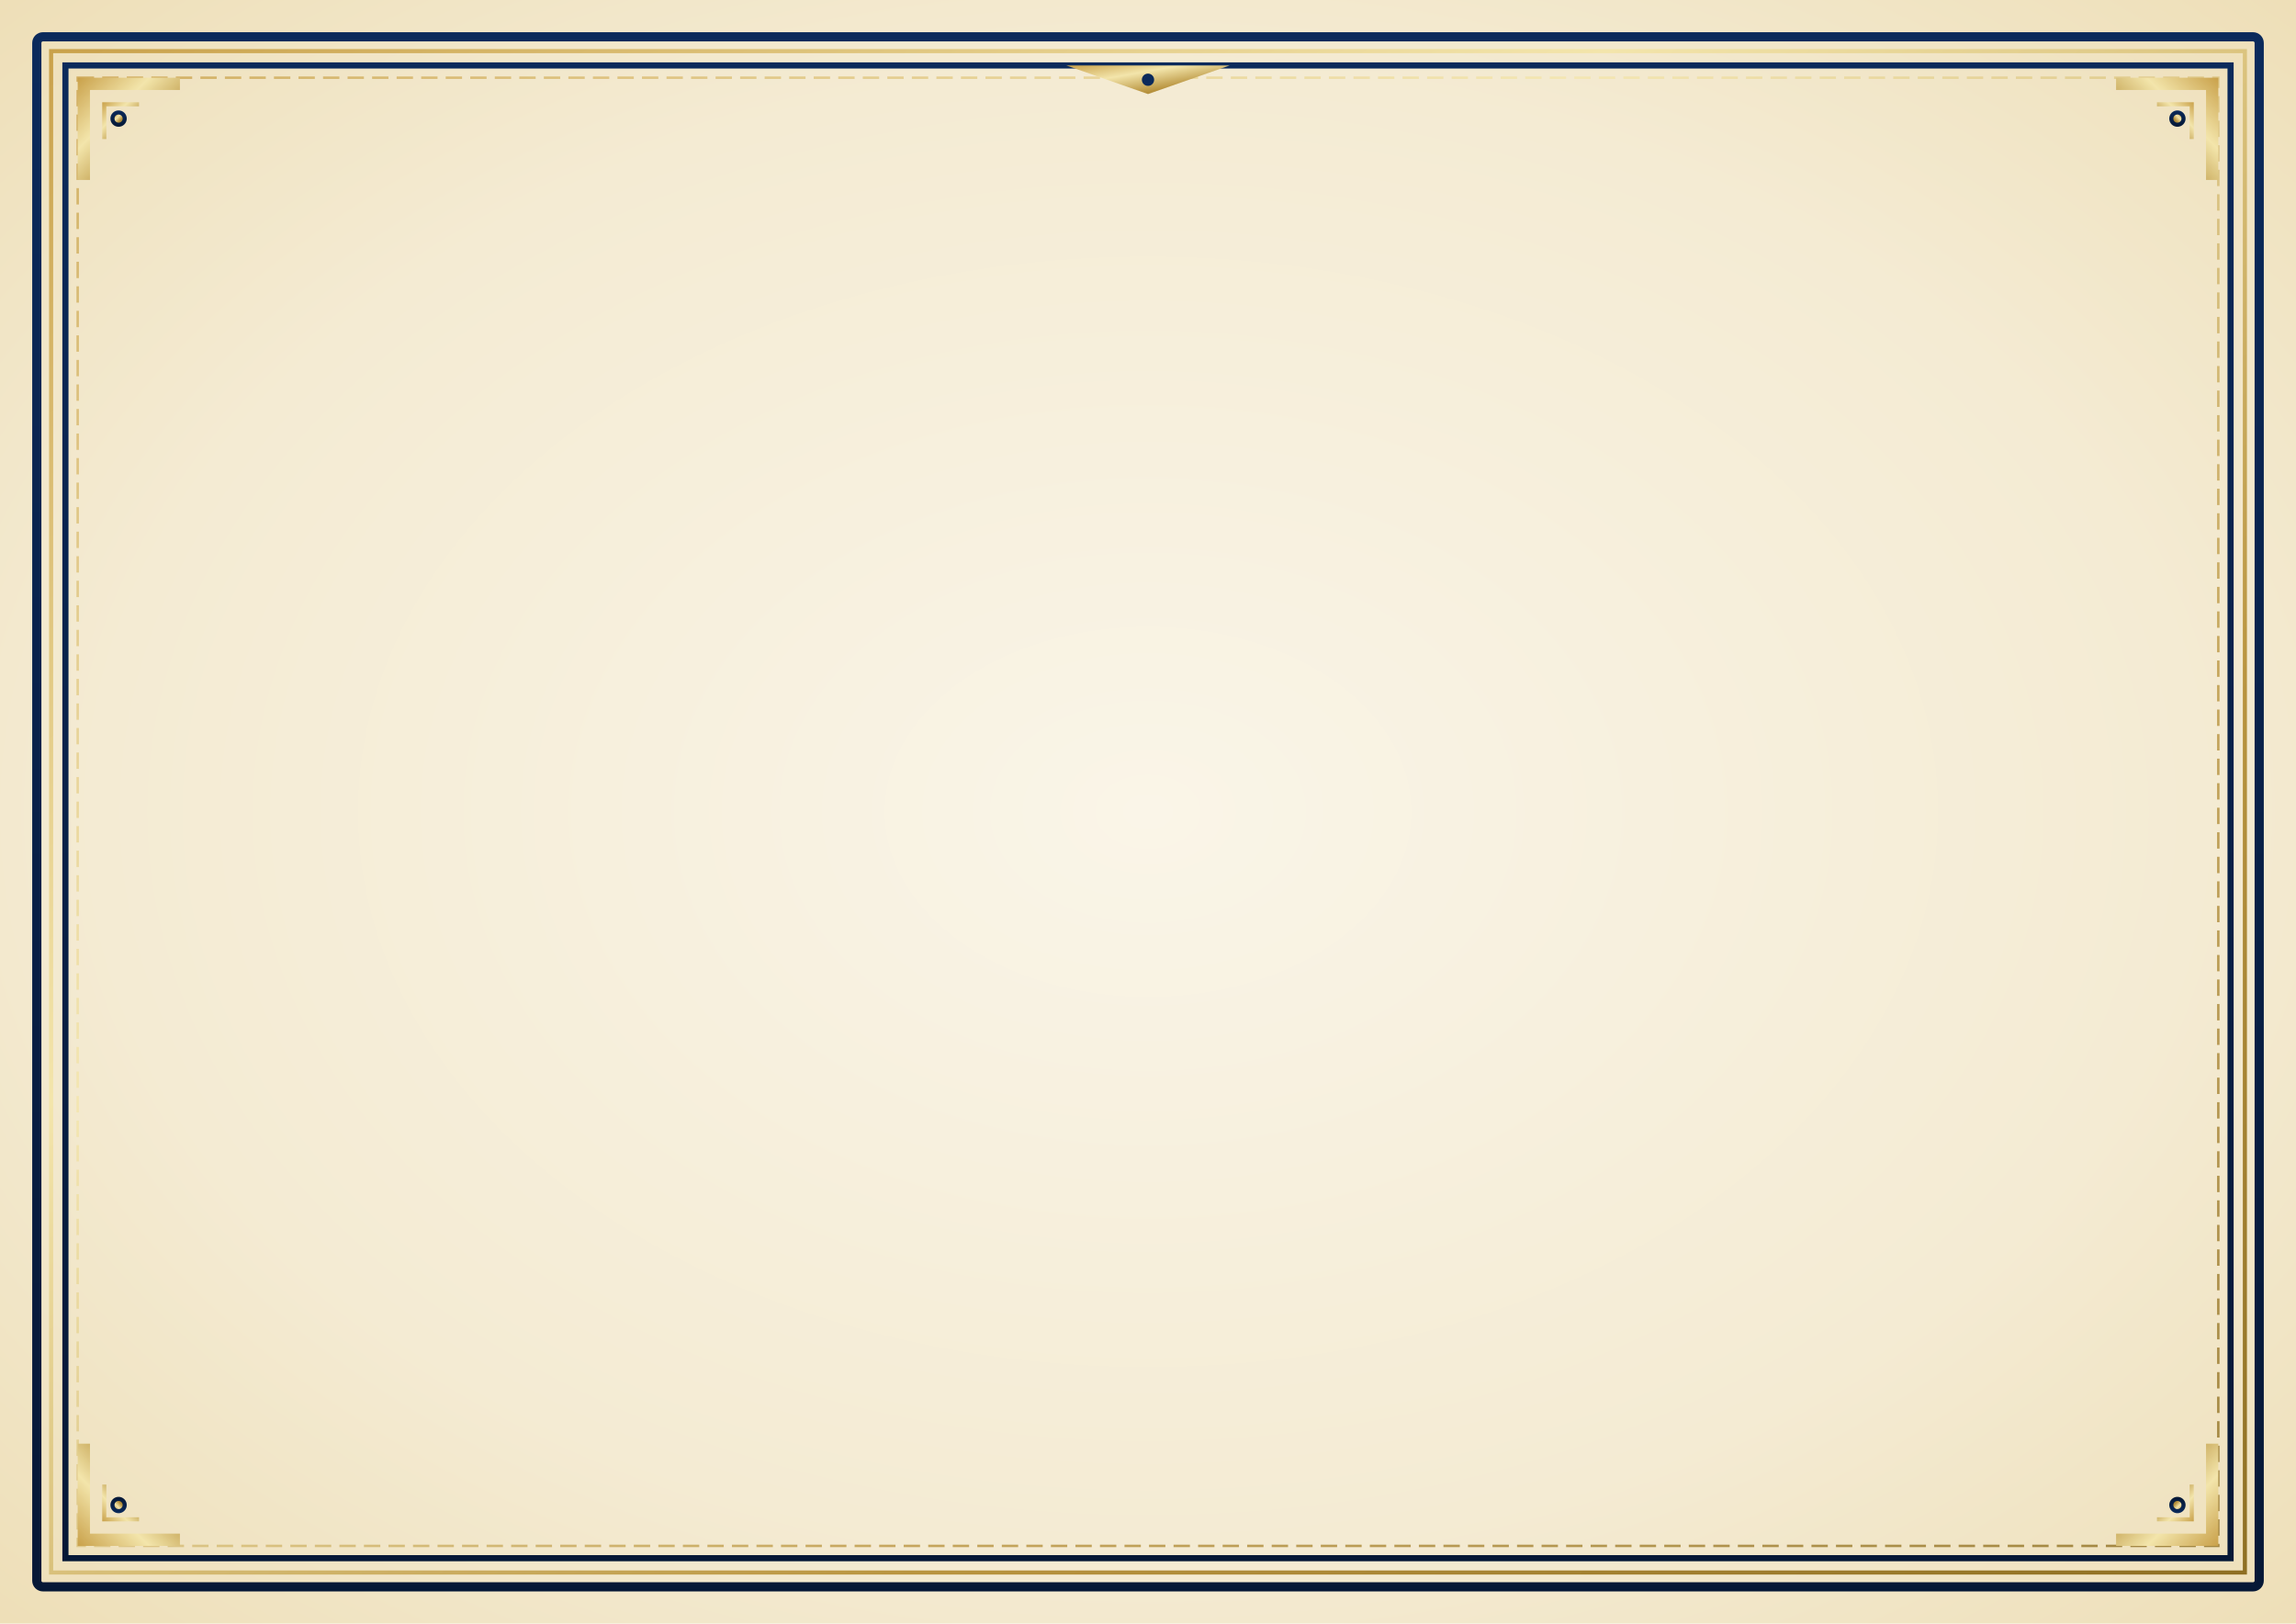
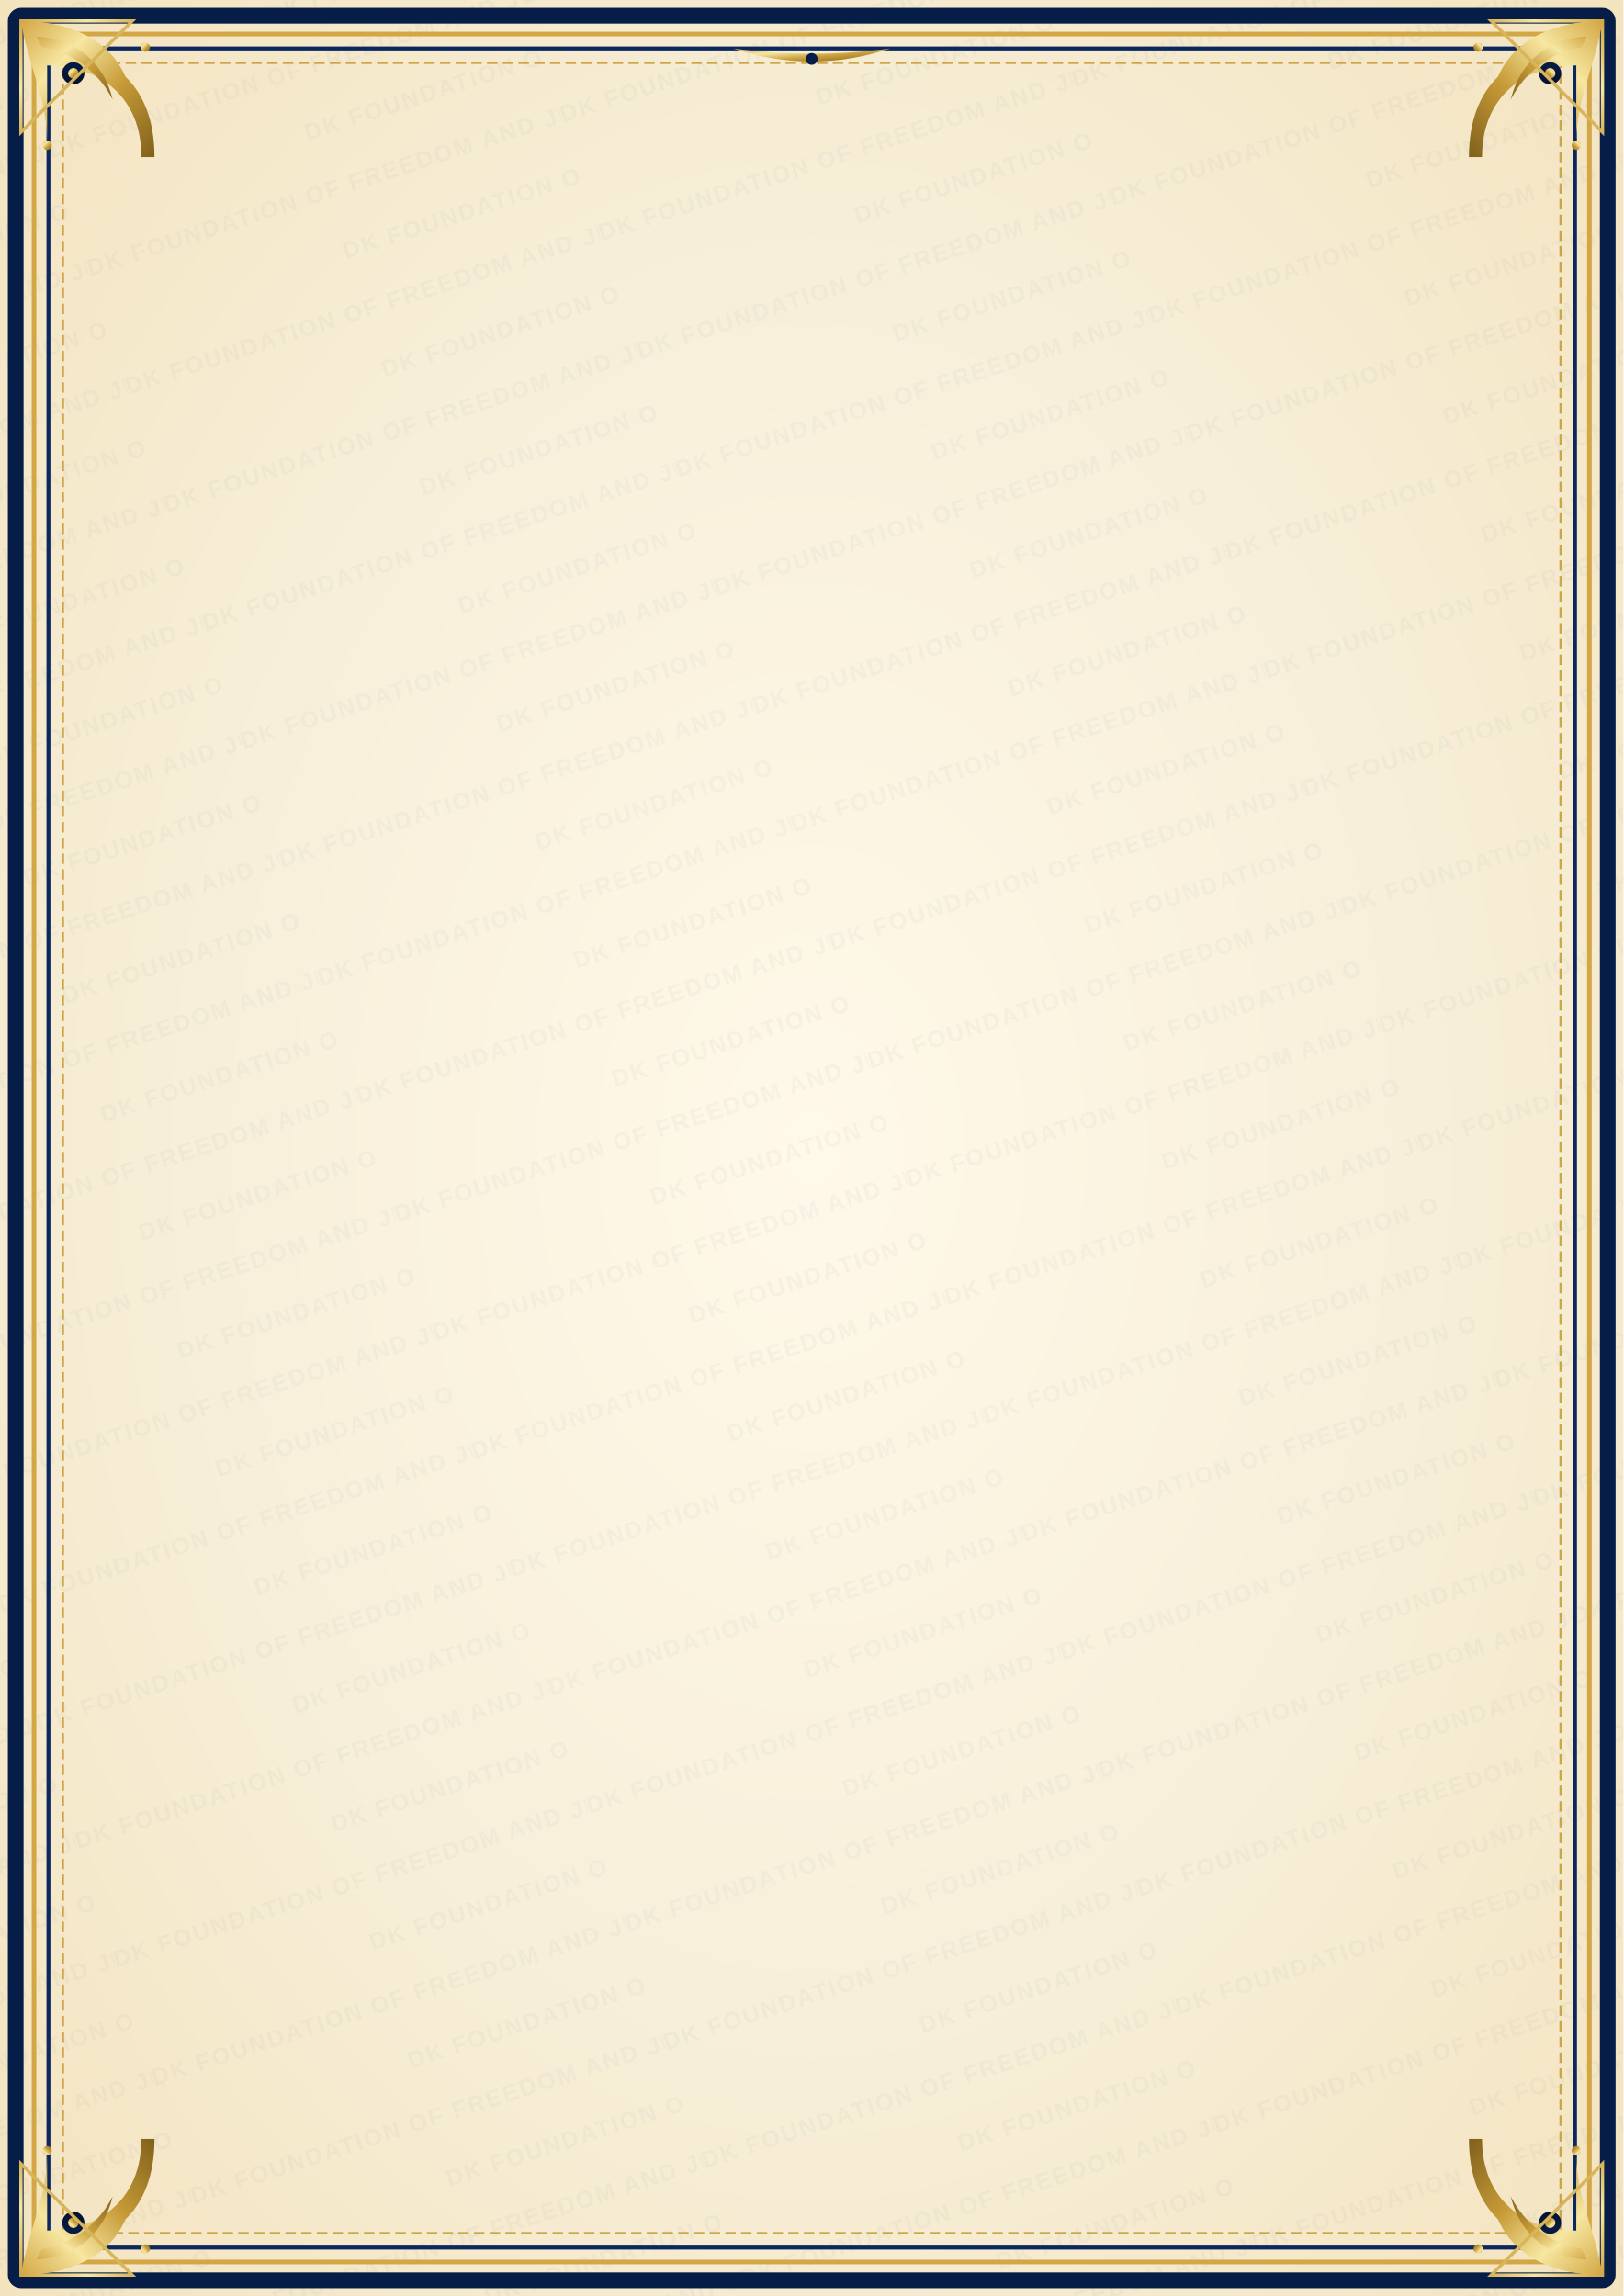
- <svg xmlns="http://www.w3.org/2000/svg" viewBox="0 0 1123 794" width="1123" height="794">
+ <svg xmlns="http://www.w3.org/2000/svg" viewBox="0 0 1240 1754" width="1240" height="1754">
  <defs>
-     <radialGradient id="parchmentGrad" cx="50%" cy="50%" r="70%">
-       <stop offset="0%" stop-color="#FAF5E8" />
-       <stop offset="65%" stop-color="#F4EBD3" />
-       <stop offset="100%" stop-color="#EEDFB8" />
+     <radialGradient id="parchmentBg" cx="50%" cy="50%" r="75%">
+       <stop offset="0%" stop-color="#FFF9EA" />
+       <stop offset="55%" stop-color="#F7EED7" />
+       <stop offset="100%" stop-color="#F3E2BA" />
    </radialGradient>
-     <linearGradient id="goldGrad" x1="0%" y1="0%" x2="100%" y2="100%">
-       <stop offset="0%" stop-color="#C9A14A" />
-       <stop offset="35%" stop-color="#F3E5AB" />
-       <stop offset="70%" stop-color="#B9943F" />
-       <stop offset="100%" stop-color="#8E6F22" />
+     <linearGradient id="goldGradient" x1="0%" y1="0%" x2="100%" y2="100%">
+       <stop offset="0%" stop-color="#D3A745" />
+       <stop offset="30%" stop-color="#F7E7A1" />
+       <stop offset="60%" stop-color="#C89C38" />
+       <stop offset="100%" stop-color="#80601B" />
    </linearGradient>
-     <linearGradient id="navyGrad" x1="0%" y1="0%" x2="0%" y2="100%">
-       <stop offset="0%" stop-color="#0B2A5B" />
-       <stop offset="100%" stop-color="#061836" />
+     <linearGradient id="navyGradient" x1="0%" y1="0%" x2="0%" y2="100%">
+       <stop offset="0%" stop-color="#061D48" />
+       <stop offset="100%" stop-color="#041230" />
    </linearGradient>
+     <pattern id="diagonalSecurityText" width="380" height="95" patternUnits="userSpaceOnUse" patternTransform="rotate(-18)">
+       <text x="0" y="32" fill="#70809A" opacity="0.058" font-family="Arial, sans-serif" font-size="18" font-weight="bold" letter-spacing="1.5">
+         DK FOUNDATION OF FREEDOM AND JUSTICE
+       </text>
+       <text x="190" y="80" fill="#70809A" opacity="0.058" font-family="Arial, sans-serif" font-size="18" font-weight="bold" letter-spacing="1.5">
+         DK FOUNDATION OF FREEDOM AND JUSTICE
+       </text>
+     </pattern>
+     <g id="cornerOrnamentGroup">
+       <path d="M 0 0 C 45 0 85 22 85 70 C 85 40 58 24 30 24 C 68 24 102 48 102 104 L 92 104 C 92 58 60 34 20 34 L 20 92 C 20 60 5 32 0 0 Z" fill="url(#goldGradient)" />
+       <path d="M 12 12 C 34 12 62 26 70 60 C 60 40 40 24 16 20 Z" fill="url(#goldGradient)" />
+       <circle cx="40" cy="40" r="8.5" fill="url(#navyGradient)" />
+       <circle cx="40" cy="40" r="4" fill="url(#goldGradient)" />
+       <circle cx="95" cy="20" r="3.5" fill="url(#goldGradient)" />
+       <circle cx="20" cy="95" r="3.5" fill="url(#goldGradient)" />
+     </g>
  </defs>
-   <rect x="0" y="0" width="1123" height="794" fill="url(#parchmentGrad)" />
-   <rect x="18" y="18" width="1087" height="758" fill="none" stroke="url(#navyGrad)" stroke-width="4.5" rx="3" />
-   <rect x="25" y="25" width="1073" height="744" fill="none" stroke="url(#goldGrad)" stroke-width="2" />
-   <rect x="32" y="32" width="1059" height="730" fill="none" stroke="url(#navyGrad)" stroke-width="3" />
-   <rect x="38" y="38" width="1047" height="718" fill="none" stroke="url(#goldGrad)" stroke-width="1.2" stroke-dasharray="8 4" opacity="0.8" />
-   <g transform="translate(38, 38)">
-     <path d="M 0 0 L 50 0 L 50 6 L 6 6 L 6 50 L 0 50 Z" fill="url(#goldGrad)" />
-     <circle cx="20" cy="20" r="4" fill="url(#navyGrad)" />
-     <circle cx="20" cy="20" r="2" fill="url(#goldGrad)" />
-     <path d="M 12 12 L 30 12 L 30 14 L 14 14 L 14 30 L 12 30 Z" fill="url(#goldGrad)" />
+   <rect x="0" y="0" width="1240" height="1754" fill="url(#parchmentBg)" />
+   <rect x="0" y="0" width="1240" height="1754" fill="url(#diagonalSecurityText)" />
+   <rect x="12" y="12" width="1216" height="1730" fill="none" stroke="#061D48" stroke-width="12" rx="4" />
+   <rect x="26" y="26" width="1188" height="1702" fill="none" stroke="#D3A745" stroke-width="3.5" />
+   <rect x="37" y="37" width="1166" height="1680" fill="none" stroke="#0A285D" stroke-width="3" />
+   <rect x="48" y="48" width="1144" height="1658" fill="none" stroke="#C89C38" stroke-width="1.8" stroke-dasharray="8 4" opacity="0.88" />
+   <g transform="translate(16, 16)">
+     <use href="#cornerOrnamentGroup" />
+     <path d="M 0 0 L 85 0 L 0 85 Z" fill="none" stroke="url(#goldGradient)" stroke-width="2.5" />
  </g>
-   <g transform="translate(1085, 38) scale(-1, 1)">
-     <path d="M 0 0 L 50 0 L 50 6 L 6 6 L 6 50 L 0 50 Z" fill="url(#goldGrad)" />
-     <circle cx="20" cy="20" r="4" fill="url(#navyGrad)" />
-     <circle cx="20" cy="20" r="2" fill="url(#goldGrad)" />
-     <path d="M 12 12 L 30 12 L 30 14 L 14 14 L 14 30 L 12 30 Z" fill="url(#goldGrad)" />
+   <g transform="translate(1224, 16) scale(-1, 1)">
+     <use href="#cornerOrnamentGroup" />
+     <path d="M 0 0 L 85 0 L 0 85 Z" fill="none" stroke="url(#goldGradient)" stroke-width="2.5" />
  </g>
-   <g transform="translate(38, 756) scale(1, -1)">
-     <path d="M 0 0 L 50 0 L 50 6 L 6 6 L 6 50 L 0 50 Z" fill="url(#goldGrad)" />
-     <circle cx="20" cy="20" r="4" fill="url(#navyGrad)" />
-     <circle cx="20" cy="20" r="2" fill="url(#goldGrad)" />
-     <path d="M 12 12 L 30 12 L 30 14 L 14 14 L 14 30 L 12 30 Z" fill="url(#goldGrad)" />
+   <g transform="translate(16, 1738) scale(1, -1)">
+     <use href="#cornerOrnamentGroup" />
+     <path d="M 0 0 L 85 0 L 0 85 Z" fill="none" stroke="url(#goldGradient)" stroke-width="2.5" />
  </g>
-   <g transform="translate(1085, 756) scale(-1, -1)">
-     <path d="M 0 0 L 50 0 L 50 6 L 6 6 L 6 50 L 0 50 Z" fill="url(#goldGrad)" />
-     <circle cx="20" cy="20" r="4" fill="url(#navyGrad)" />
-     <circle cx="20" cy="20" r="2" fill="url(#goldGrad)" />
-     <path d="M 12 12 L 30 12 L 30 14 L 14 14 L 14 30 L 12 30 Z" fill="url(#goldGrad)" />
+   <g transform="translate(1224, 1738) scale(-1, -1)">
+     <use href="#cornerOrnamentGroup" />
+     <path d="M 0 0 L 85 0 L 0 85 Z" fill="none" stroke="url(#goldGradient)" stroke-width="2.5" />
  </g>
-   <g transform="translate(561.5, 32)">
-     <polygon points="-40,0 40,0 0,14" fill="url(#goldGrad)" />
-     <circle cx="0" cy="7" r="3" fill="#0B2A5B" />
+   <g transform="translate(620, 37)">
+     <path d="M -60 0 Q 0 20 60 0 Q 0 8 -60 0 Z" fill="url(#goldGradient)" />
+     <circle cx="0" cy="8" r="4.5" fill="#061D48" />
+   </g>
+   <g stroke="url(#goldGradient)" stroke-width="1.8" opacity="0.6">
+     <line x1="245" y1="1275" x2="245" y2="1425" />
+     <line x1="480" y1="1275" x2="480" y2="1425" />
+     <line x1="755" y1="1275" x2="755" y2="1425" />
+     <line x1="995" y1="1275" x2="995" y2="1425" />
  </g>
</svg>
